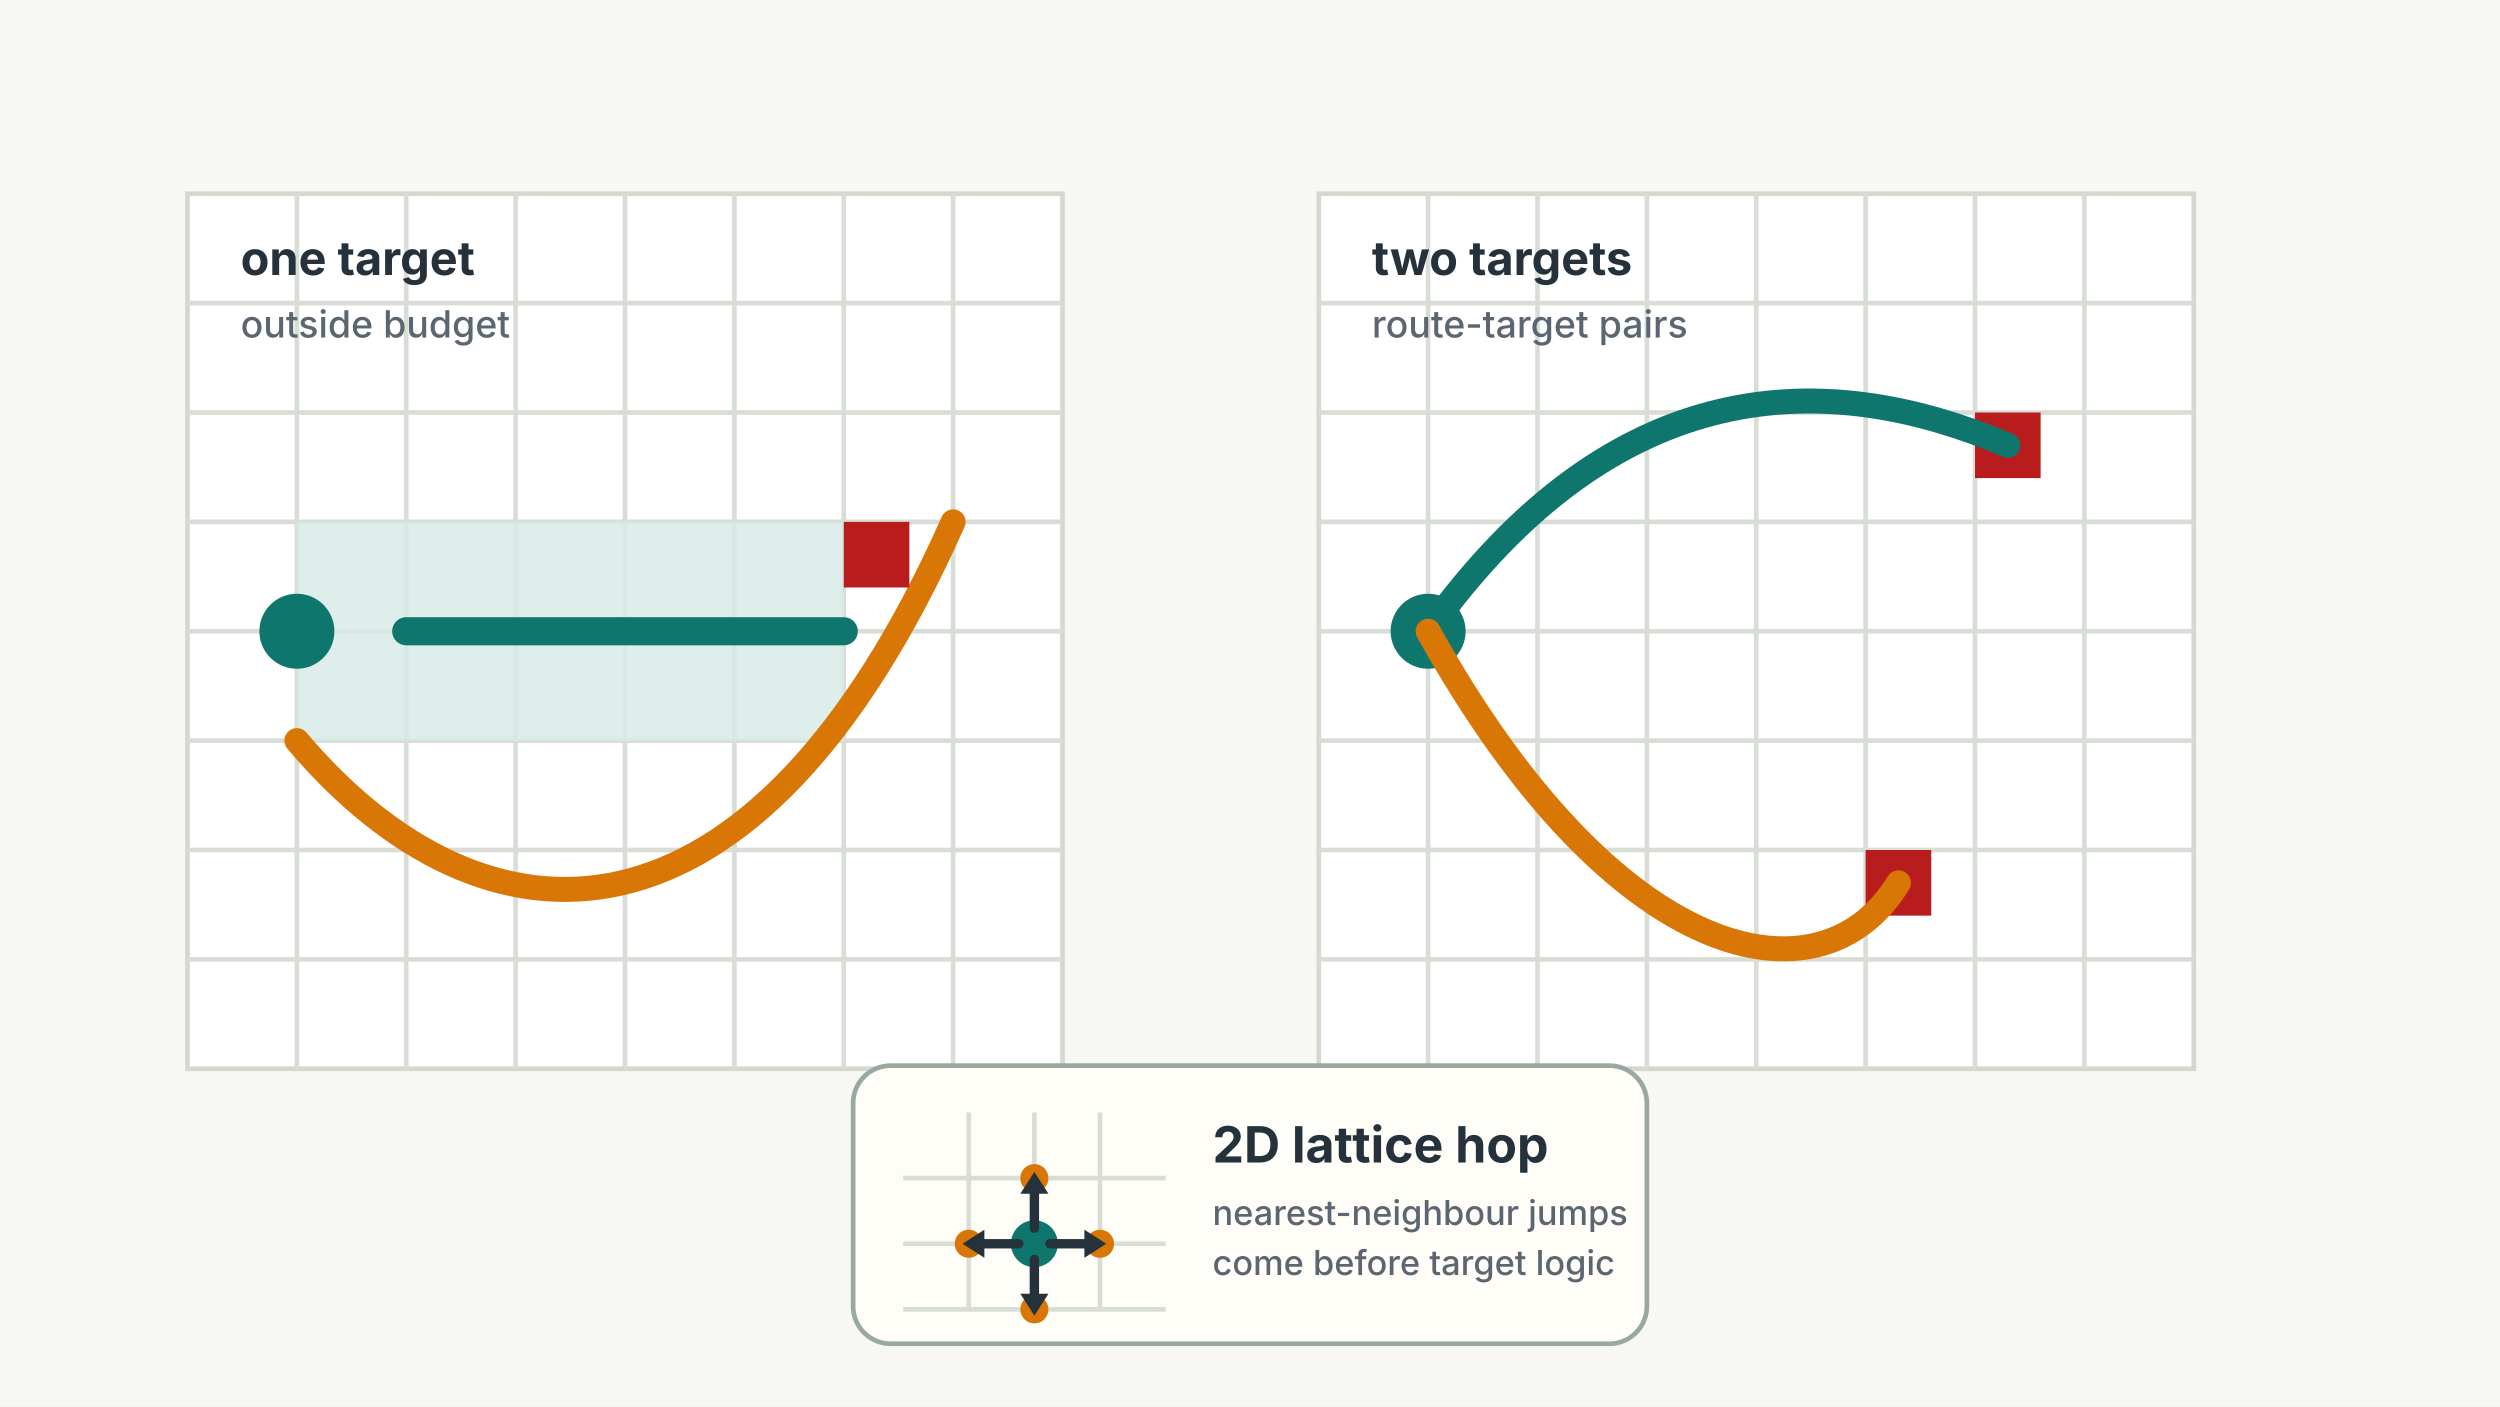
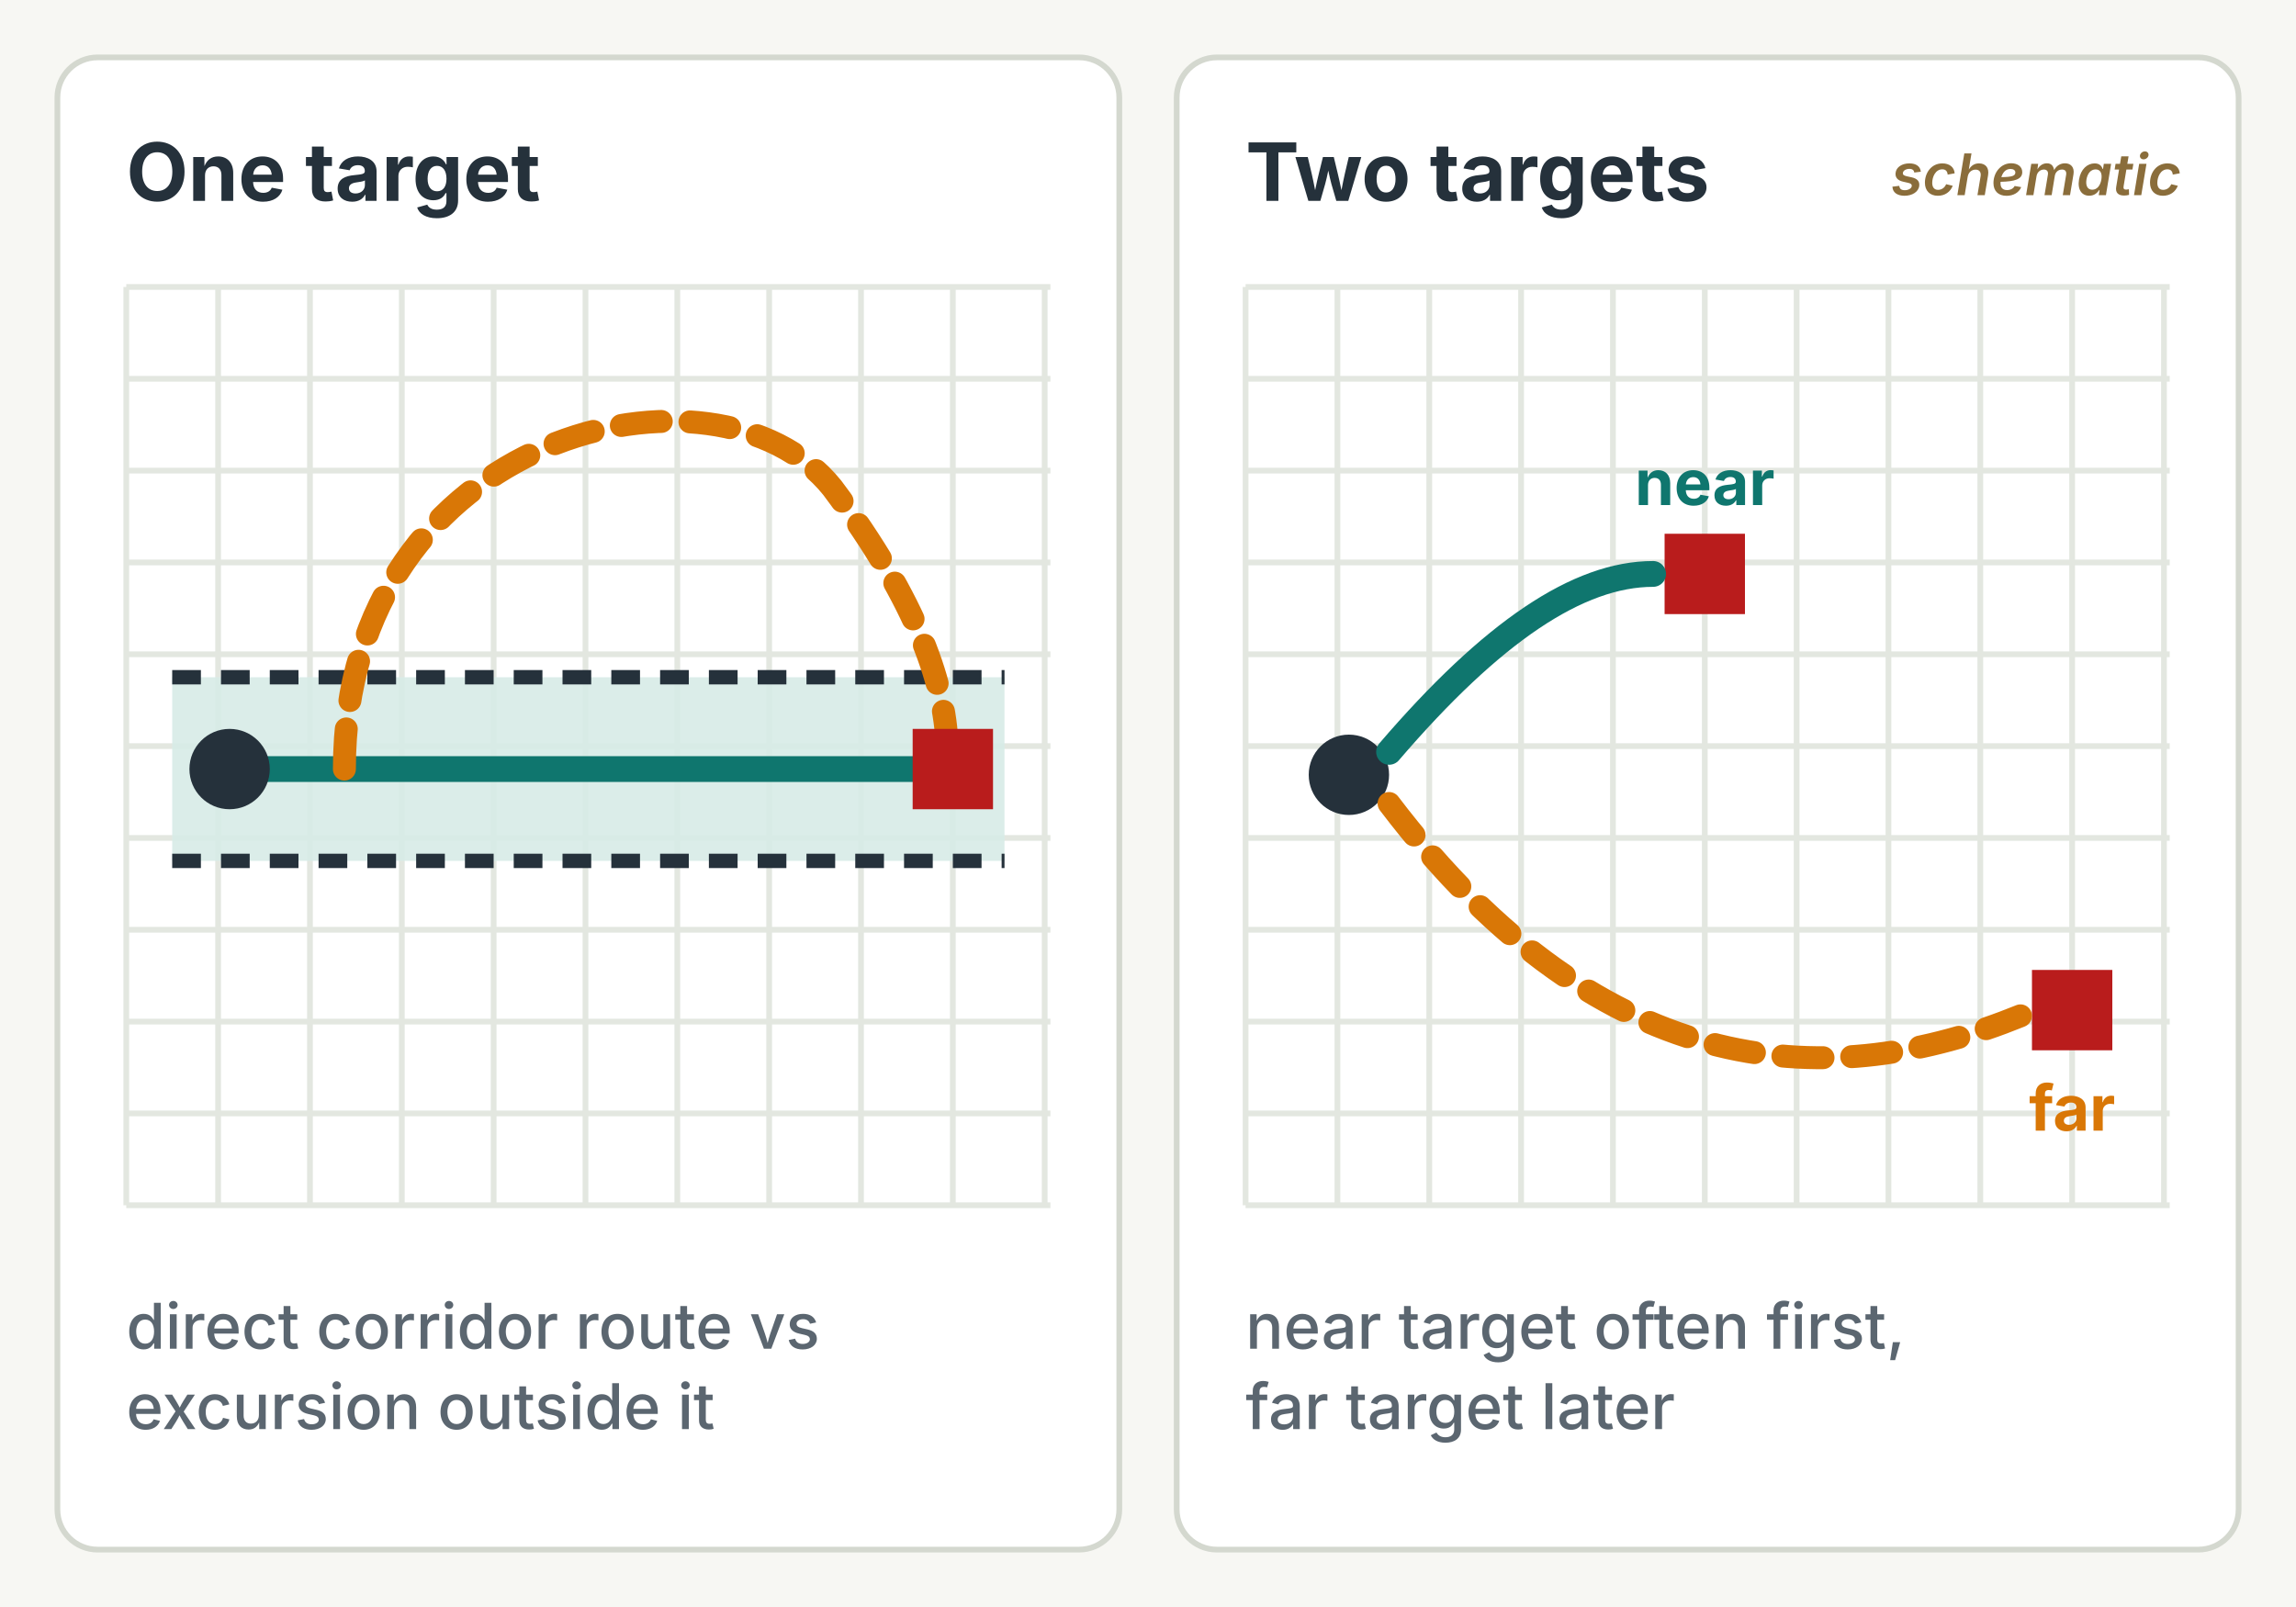
- <svg xmlns="http://www.w3.org/2000/svg" width="1600" height="900" viewBox="0 0 1600 900" fill="none">
-   <rect width="1600" height="900" fill="#f7f7f3" />
-   <rect x="120" y="124" width="560" height="560" fill="#ffffff" stroke="#d4d8cf" stroke-width="3" />
-   <rect x="844" y="124" width="560" height="560" fill="#ffffff" stroke="#d4d8cf" stroke-width="3" />
-   <g stroke="#d8ded6" stroke-width="3">
-     <path d="M190 124 V684" />
-     <path d="M260 124 V684" />
-     <path d="M330 124 V684" />
-     <path d="M400 124 V684" />
-     <path d="M470 124 V684" />
-     <path d="M540 124 V684" />
-     <path d="M610 124 V684" />
-     <path d="M120 194 H680" />
-     <path d="M120 264 H680" />
-     <path d="M120 334 H680" />
-     <path d="M120 404 H680" />
-     <path d="M120 474 H680" />
-     <path d="M120 544 H680" />
-     <path d="M120 614 H680" />
-     <path d="M914 124 V684" />
-     <path d="M984 124 V684" />
-     <path d="M1054 124 V684" />
-     <path d="M1124 124 V684" />
-     <path d="M1194 124 V684" />
-     <path d="M1264 124 V684" />
-     <path d="M1334 124 V684" />
-     <path d="M844 194 H1404" />
-     <path d="M844 264 H1404" />
-     <path d="M844 334 H1404" />
-     <path d="M844 404 H1404" />
-     <path d="M844 474 H1404" />
-     <path d="M844 544 H1404" />
-     <path d="M844 614 H1404" />
-   </g>
-   <rect x="190" y="334" width="350" height="140" fill="#d7ebe7" opacity="0.85" />
-   <path d="M190 474 C310 616 482 622 610 334" stroke="#d97706" stroke-width="16" stroke-linecap="round" />
-   <path d="M260 404 H540" stroke="#0f766e" stroke-width="18" stroke-linecap="round" />
-   <circle cx="190" cy="404" r="24" fill="#0f766e" />
-   <rect x="540" y="334" width="42" height="42" fill="#b91c1c" />
-   <circle cx="914" cy="404" r="24" fill="#0f766e" />
-   <rect x="1264" y="264" width="42" height="42" fill="#b91c1c" />
-   <rect x="1194" y="544" width="42" height="42" fill="#b91c1c" />
-   <path d="M914 404 C1034 236 1170 236 1285 285" stroke="#0f766e" stroke-width="16" stroke-linecap="round" />
-   <path d="M914 404 C1034 620 1166 646 1215 565" stroke="#d97706" stroke-width="16" stroke-linecap="round" />
-   <g transform="translate(546 682)">
-     <rect width="508" height="178" rx="24" fill="#fffdf8" stroke="#9aa8a2" stroke-width="3" />
-     <g transform="translate(32 30)">
-       <g stroke="#d8ded6" stroke-width="3">
-         <path d="M0 42 H168" />
-         <path d="M0 84 H168" />
-         <path d="M0 126 H168" />
-         <path d="M42 0 V126" />
-         <path d="M84 0 V126" />
-         <path d="M126 0 V126" />
-       </g>
-       <circle cx="84" cy="84" r="15" fill="#0f766e" />
-       <circle cx="84" cy="42" r="9" fill="#d97706" />
-       <circle cx="126" cy="84" r="9" fill="#d97706" />
-       <circle cx="84" cy="126" r="9" fill="#d97706" />
-       <circle cx="42" cy="84" r="9" fill="#d97706" />
-       <path d="M84 74 V50" stroke="#25313b" stroke-width="6" stroke-linecap="round" />
-       <path d="M94 84 H118" stroke="#25313b" stroke-width="6" stroke-linecap="round" />
-       <path d="M84 94 V118" stroke="#25313b" stroke-width="6" stroke-linecap="round" />
-       <path d="M74 84 H50" stroke="#25313b" stroke-width="6" stroke-linecap="round" />
-       <path d="M84 38 L75 52 H93 Z" fill="#25313b" />
-       <path d="M130 84 L116 75 V93 Z" fill="#25313b" />
-       <path d="M84 130 L75 116 H93 Z" fill="#25313b" />
-       <path d="M38 84 L52 75 V93 Z" fill="#25313b" />
-     </g>
-     <text x="230" y="62" font-family="Inter, Arial, sans-serif" font-size="32" font-weight="700" fill="#25313b">2D lattice hop</text>
-     <text x="230" y="102" font-family="Inter, Arial, sans-serif" font-size="22" font-weight="500" fill="#5b6670">nearest-neighbour jumps</text>
-     <text x="230" y="134" font-family="Inter, Arial, sans-serif" font-size="22" font-weight="500" fill="#5b6670">come before target logic</text>
-   </g>
-   <text x="154" y="176" font-family="Inter, Arial, sans-serif" font-size="30" font-weight="700" fill="#25313b">one target</text>
-   <text x="154" y="216" font-family="Inter, Arial, sans-serif" font-size="24" font-weight="500" fill="#5b6670">outside budget</text>
-   <text x="878" y="176" font-family="Inter, Arial, sans-serif" font-size="30" font-weight="700" fill="#25313b">two targets</text>
-   <text x="878" y="216" font-family="Inter, Arial, sans-serif" font-size="24" font-weight="500" fill="#5b6670">route-target pairs</text>
+ <svg xmlns="http://www.w3.org/2000/svg" width="800" height="560" viewBox="0 0 800 560" fill="none">
+   <rect width="800" height="560" fill="#f7f7f3" />
+   <rect x="20" y="20" width="370" height="520" rx="14" fill="#ffffff" stroke="#d4d8cf" stroke-width="2" />
+   <rect x="410" y="20" width="370" height="520" rx="14" fill="#ffffff" stroke="#d4d8cf" stroke-width="2" />
+   <text x="44" y="70" font-family="Inter, 'PingFang SC', 'Hiragino Sans GB', 'Noto Sans CJK SC', 'Microsoft YaHei', Arial, sans-serif" font-size="28" font-weight="700" fill="#25313b" text-anchor="start">One target</text>
+   <text x="434" y="70" font-family="Inter, 'PingFang SC', 'Hiragino Sans GB', 'Noto Sans CJK SC', 'Microsoft YaHei', Arial, sans-serif" font-size="28" font-weight="700" fill="#25313b" text-anchor="start">Two targets</text>
+   <text x="760" y="68" font-family="Inter, 'PingFang SC', 'Hiragino Sans GB', 'Noto Sans CJK SC', 'Microsoft YaHei', Arial, sans-serif" font-size="20" font-weight="600" fill="#8a6d3b" text-anchor="end" font-style="italic">schematic</text>
+   <path d="M 44 100 V 420" stroke="#e3e7e0" stroke-width="2" />
+   <path d="M 76 100 V 420" stroke="#e3e7e0" stroke-width="2" />
+   <path d="M 108 100 V 420" stroke="#e3e7e0" stroke-width="2" />
+   <path d="M 140 100 V 420" stroke="#e3e7e0" stroke-width="2" />
+   <path d="M 172 100 V 420" stroke="#e3e7e0" stroke-width="2" />
+   <path d="M 204 100 V 420" stroke="#e3e7e0" stroke-width="2" />
+   <path d="M 236 100 V 420" stroke="#e3e7e0" stroke-width="2" />
+   <path d="M 268 100 V 420" stroke="#e3e7e0" stroke-width="2" />
+   <path d="M 300 100 V 420" stroke="#e3e7e0" stroke-width="2" />
+   <path d="M 332 100 V 420" stroke="#e3e7e0" stroke-width="2" />
+   <path d="M 364 100 V 420" stroke="#e3e7e0" stroke-width="2" />
+   <path d="M 44 100 H 366" stroke="#e3e7e0" stroke-width="2" />
+   <path d="M 44 132 H 366" stroke="#e3e7e0" stroke-width="2" />
+   <path d="M 44 164 H 366" stroke="#e3e7e0" stroke-width="2" />
+   <path d="M 44 196 H 366" stroke="#e3e7e0" stroke-width="2" />
+   <path d="M 44 228 H 366" stroke="#e3e7e0" stroke-width="2" />
+   <path d="M 44 260 H 366" stroke="#e3e7e0" stroke-width="2" />
+   <path d="M 44 292 H 366" stroke="#e3e7e0" stroke-width="2" />
+   <path d="M 44 324 H 366" stroke="#e3e7e0" stroke-width="2" />
+   <path d="M 44 356 H 366" stroke="#e3e7e0" stroke-width="2" />
+   <path d="M 44 388 H 366" stroke="#e3e7e0" stroke-width="2" />
+   <path d="M 44 420 H 366" stroke="#e3e7e0" stroke-width="2" />
+   <path d="M 434 100 V 420" stroke="#e3e7e0" stroke-width="2" />
+   <path d="M 466 100 V 420" stroke="#e3e7e0" stroke-width="2" />
+   <path d="M 498 100 V 420" stroke="#e3e7e0" stroke-width="2" />
+   <path d="M 530 100 V 420" stroke="#e3e7e0" stroke-width="2" />
+   <path d="M 562 100 V 420" stroke="#e3e7e0" stroke-width="2" />
+   <path d="M 594 100 V 420" stroke="#e3e7e0" stroke-width="2" />
+   <path d="M 626 100 V 420" stroke="#e3e7e0" stroke-width="2" />
+   <path d="M 658 100 V 420" stroke="#e3e7e0" stroke-width="2" />
+   <path d="M 690 100 V 420" stroke="#e3e7e0" stroke-width="2" />
+   <path d="M 722 100 V 420" stroke="#e3e7e0" stroke-width="2" />
+   <path d="M 754 100 V 420" stroke="#e3e7e0" stroke-width="2" />
+   <path d="M 434 100 H 756" stroke="#e3e7e0" stroke-width="2" />
+   <path d="M 434 132 H 756" stroke="#e3e7e0" stroke-width="2" />
+   <path d="M 434 164 H 756" stroke="#e3e7e0" stroke-width="2" />
+   <path d="M 434 196 H 756" stroke="#e3e7e0" stroke-width="2" />
+   <path d="M 434 228 H 756" stroke="#e3e7e0" stroke-width="2" />
+   <path d="M 434 260 H 756" stroke="#e3e7e0" stroke-width="2" />
+   <path d="M 434 292 H 756" stroke="#e3e7e0" stroke-width="2" />
+   <path d="M 434 324 H 756" stroke="#e3e7e0" stroke-width="2" />
+   <path d="M 434 356 H 756" stroke="#e3e7e0" stroke-width="2" />
+   <path d="M 434 388 H 756" stroke="#e3e7e0" stroke-width="2" />
+   <path d="M 434 420 H 756" stroke="#e3e7e0" stroke-width="2" />
+   <rect x="60" y="236" width="290" height="64" fill="#d7ebe7" opacity="0.9" />
+   <path d="M 60 236 H 350" stroke="#25313b" stroke-width="5" stroke-dasharray="10 7" />
+   <path d="M 60 300 H 350" stroke="#25313b" stroke-width="5" stroke-dasharray="10 7" />
+   <path d="M 86 268 H 318" stroke="#0f766e" stroke-width="9" stroke-linecap="round" />
+   <path d="M 120 268 C 120 150 250 120 290 170 C 320 210 330 240 330 262" stroke="#d97706" stroke-width="8" stroke-dasharray="14 10" stroke-linecap="round" />
+   <circle cx="80" cy="268" r="14" fill="#25313b" />
+   <rect x="318" y="254" width="28" height="28" fill="#b91c1c" />
+   <text x="44" y="470" font-family="Inter, 'PingFang SC', 'Hiragino Sans GB', 'Noto Sans CJK SC', 'Microsoft YaHei', Arial, sans-serif" font-size="22" font-weight="500" fill="#5b6670" text-anchor="start">direct corridor route vs</text>
+   <text x="44" y="498" font-family="Inter, 'PingFang SC', 'Hiragino Sans GB', 'Noto Sans CJK SC', 'Microsoft YaHei', Arial, sans-serif" font-size="22" font-weight="500" fill="#5b6670" text-anchor="start">excursion outside it</text>
+   <circle cx="470" cy="270" r="14" fill="#25313b" />
+   <rect x="580" y="186" width="28" height="28" fill="#b91c1c" />
+   <rect x="708" y="338" width="28" height="28" fill="#b91c1c" />
+   <path d="M 484 262 C 520 220 550 200 576 200" stroke="#0f766e" stroke-width="9" stroke-linecap="round" />
+   <path d="M 484 280 C 560 380 640 380 704 354" stroke="#d97706" stroke-width="8" stroke-dasharray="14 10" stroke-linecap="round" />
+   <text x="594" y="176" font-family="Inter, 'PingFang SC', 'Hiragino Sans GB', 'Noto Sans CJK SC', 'Microsoft YaHei', Arial, sans-serif" font-size="22" font-weight="700" fill="#0f766e" text-anchor="middle">near</text>
+   <text x="722" y="394" font-family="Inter, 'PingFang SC', 'Hiragino Sans GB', 'Noto Sans CJK SC', 'Microsoft YaHei', Arial, sans-serif" font-size="22" font-weight="700" fill="#d97706" text-anchor="middle">far</text>
+   <text x="434" y="470" font-family="Inter, 'PingFang SC', 'Hiragino Sans GB', 'Noto Sans CJK SC', 'Microsoft YaHei', Arial, sans-serif" font-size="22" font-weight="500" fill="#5b6670" text-anchor="start">near target often first,</text>
+   <text x="434" y="498" font-family="Inter, 'PingFang SC', 'Hiragino Sans GB', 'Noto Sans CJK SC', 'Microsoft YaHei', Arial, sans-serif" font-size="22" font-weight="500" fill="#5b6670" text-anchor="start">far target later</text>
</svg>
